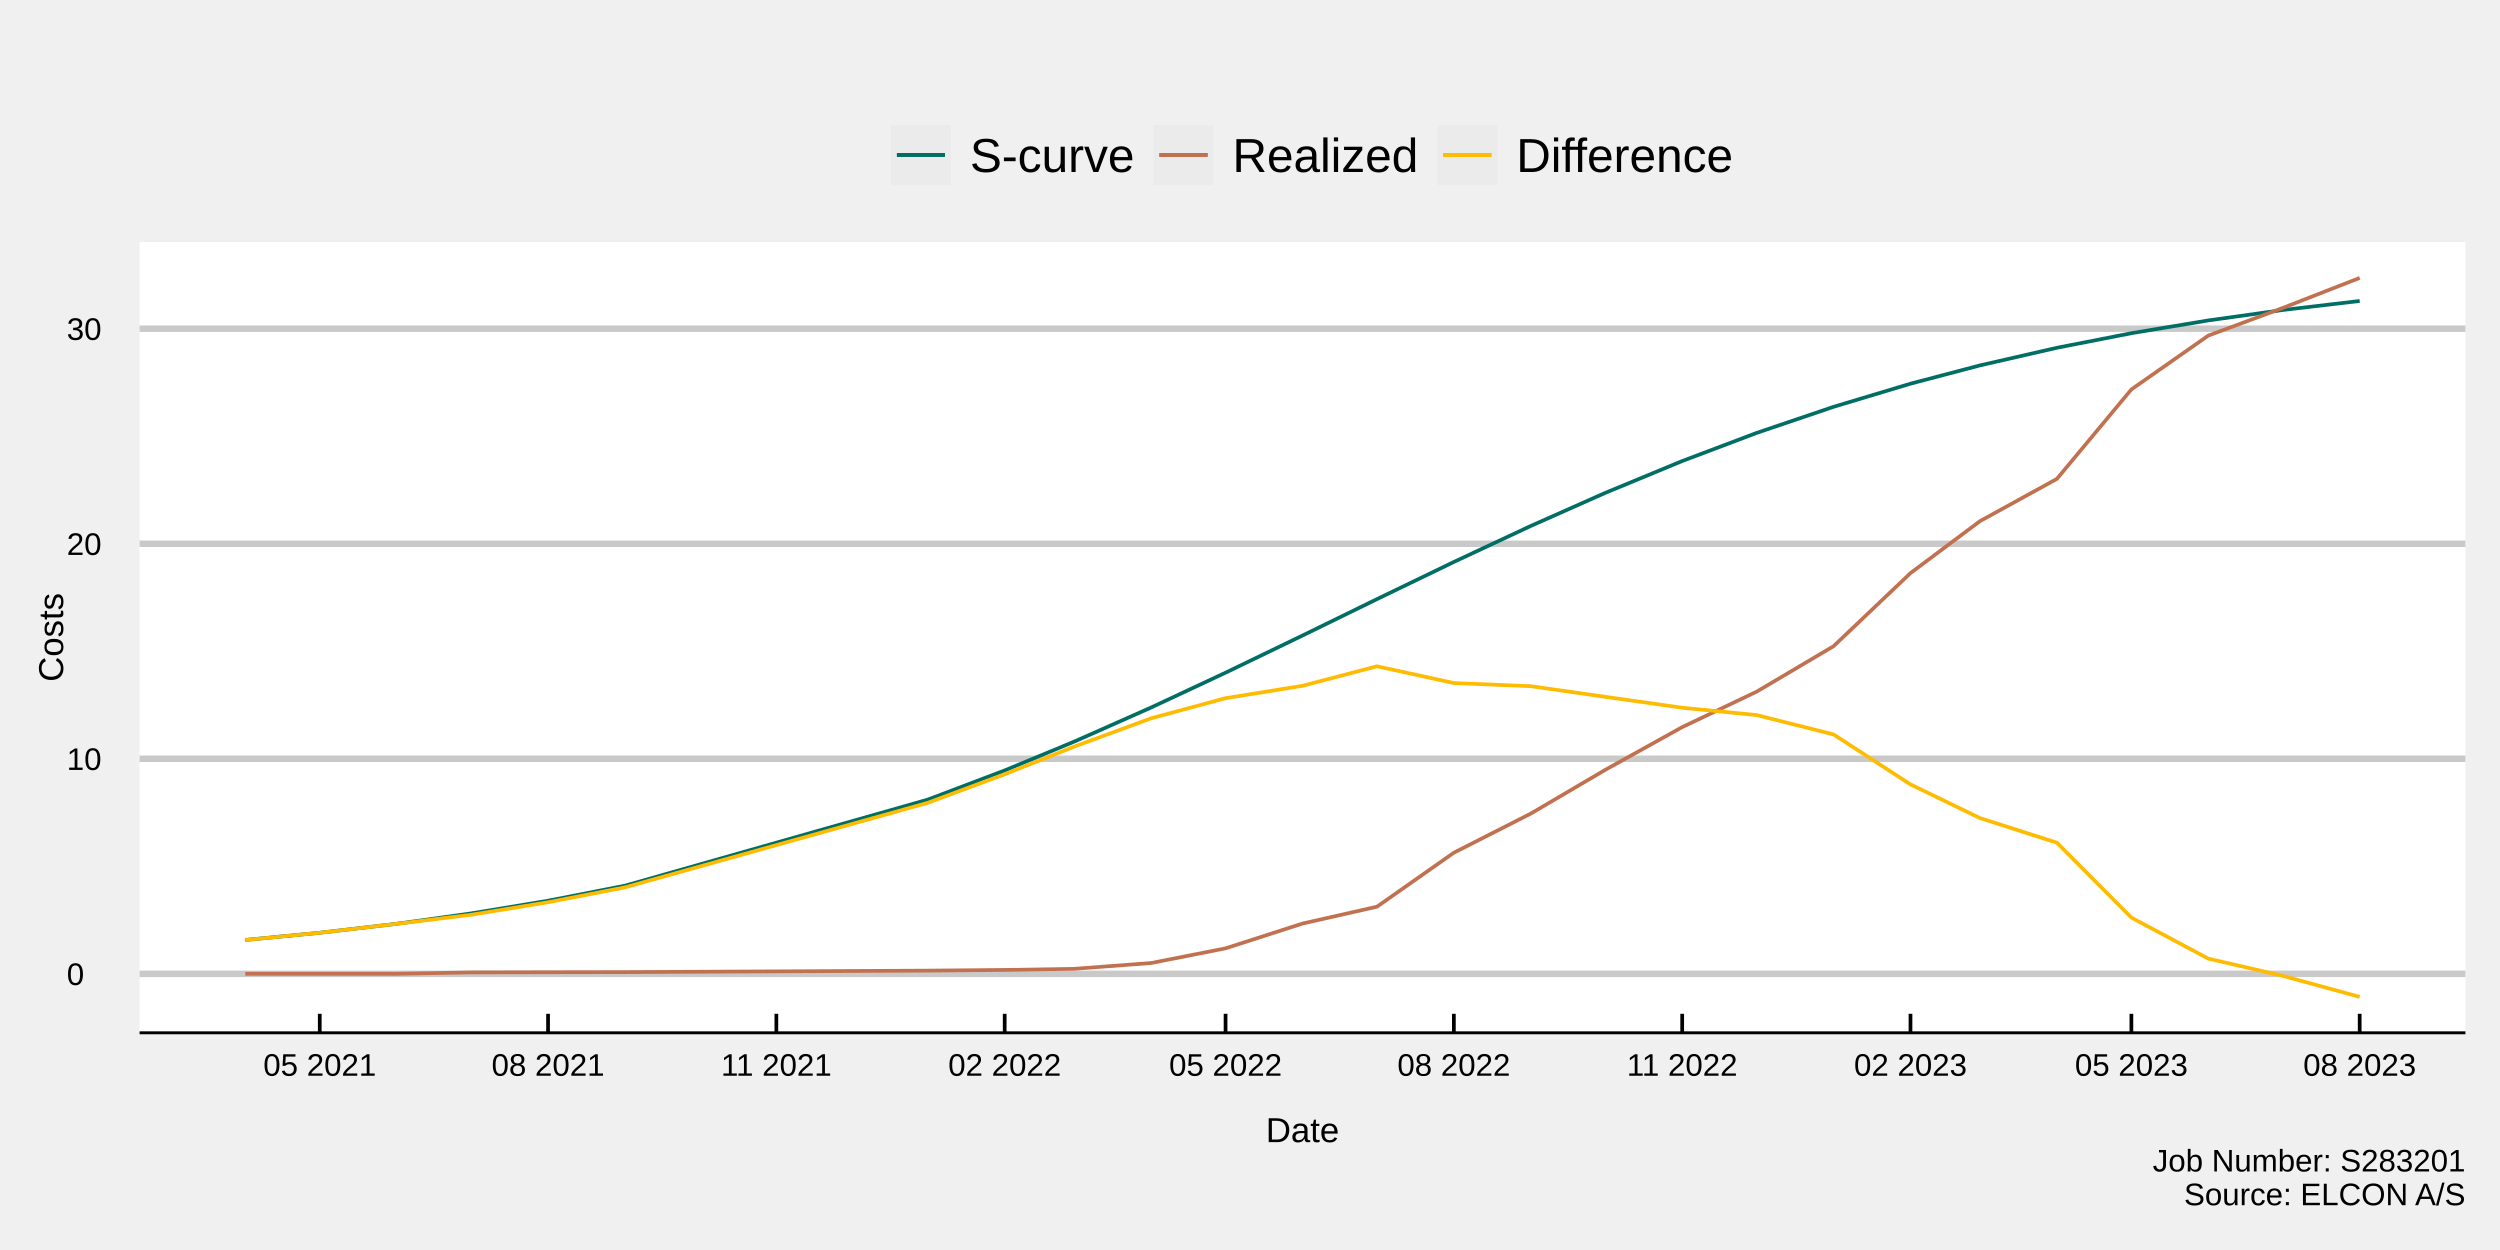
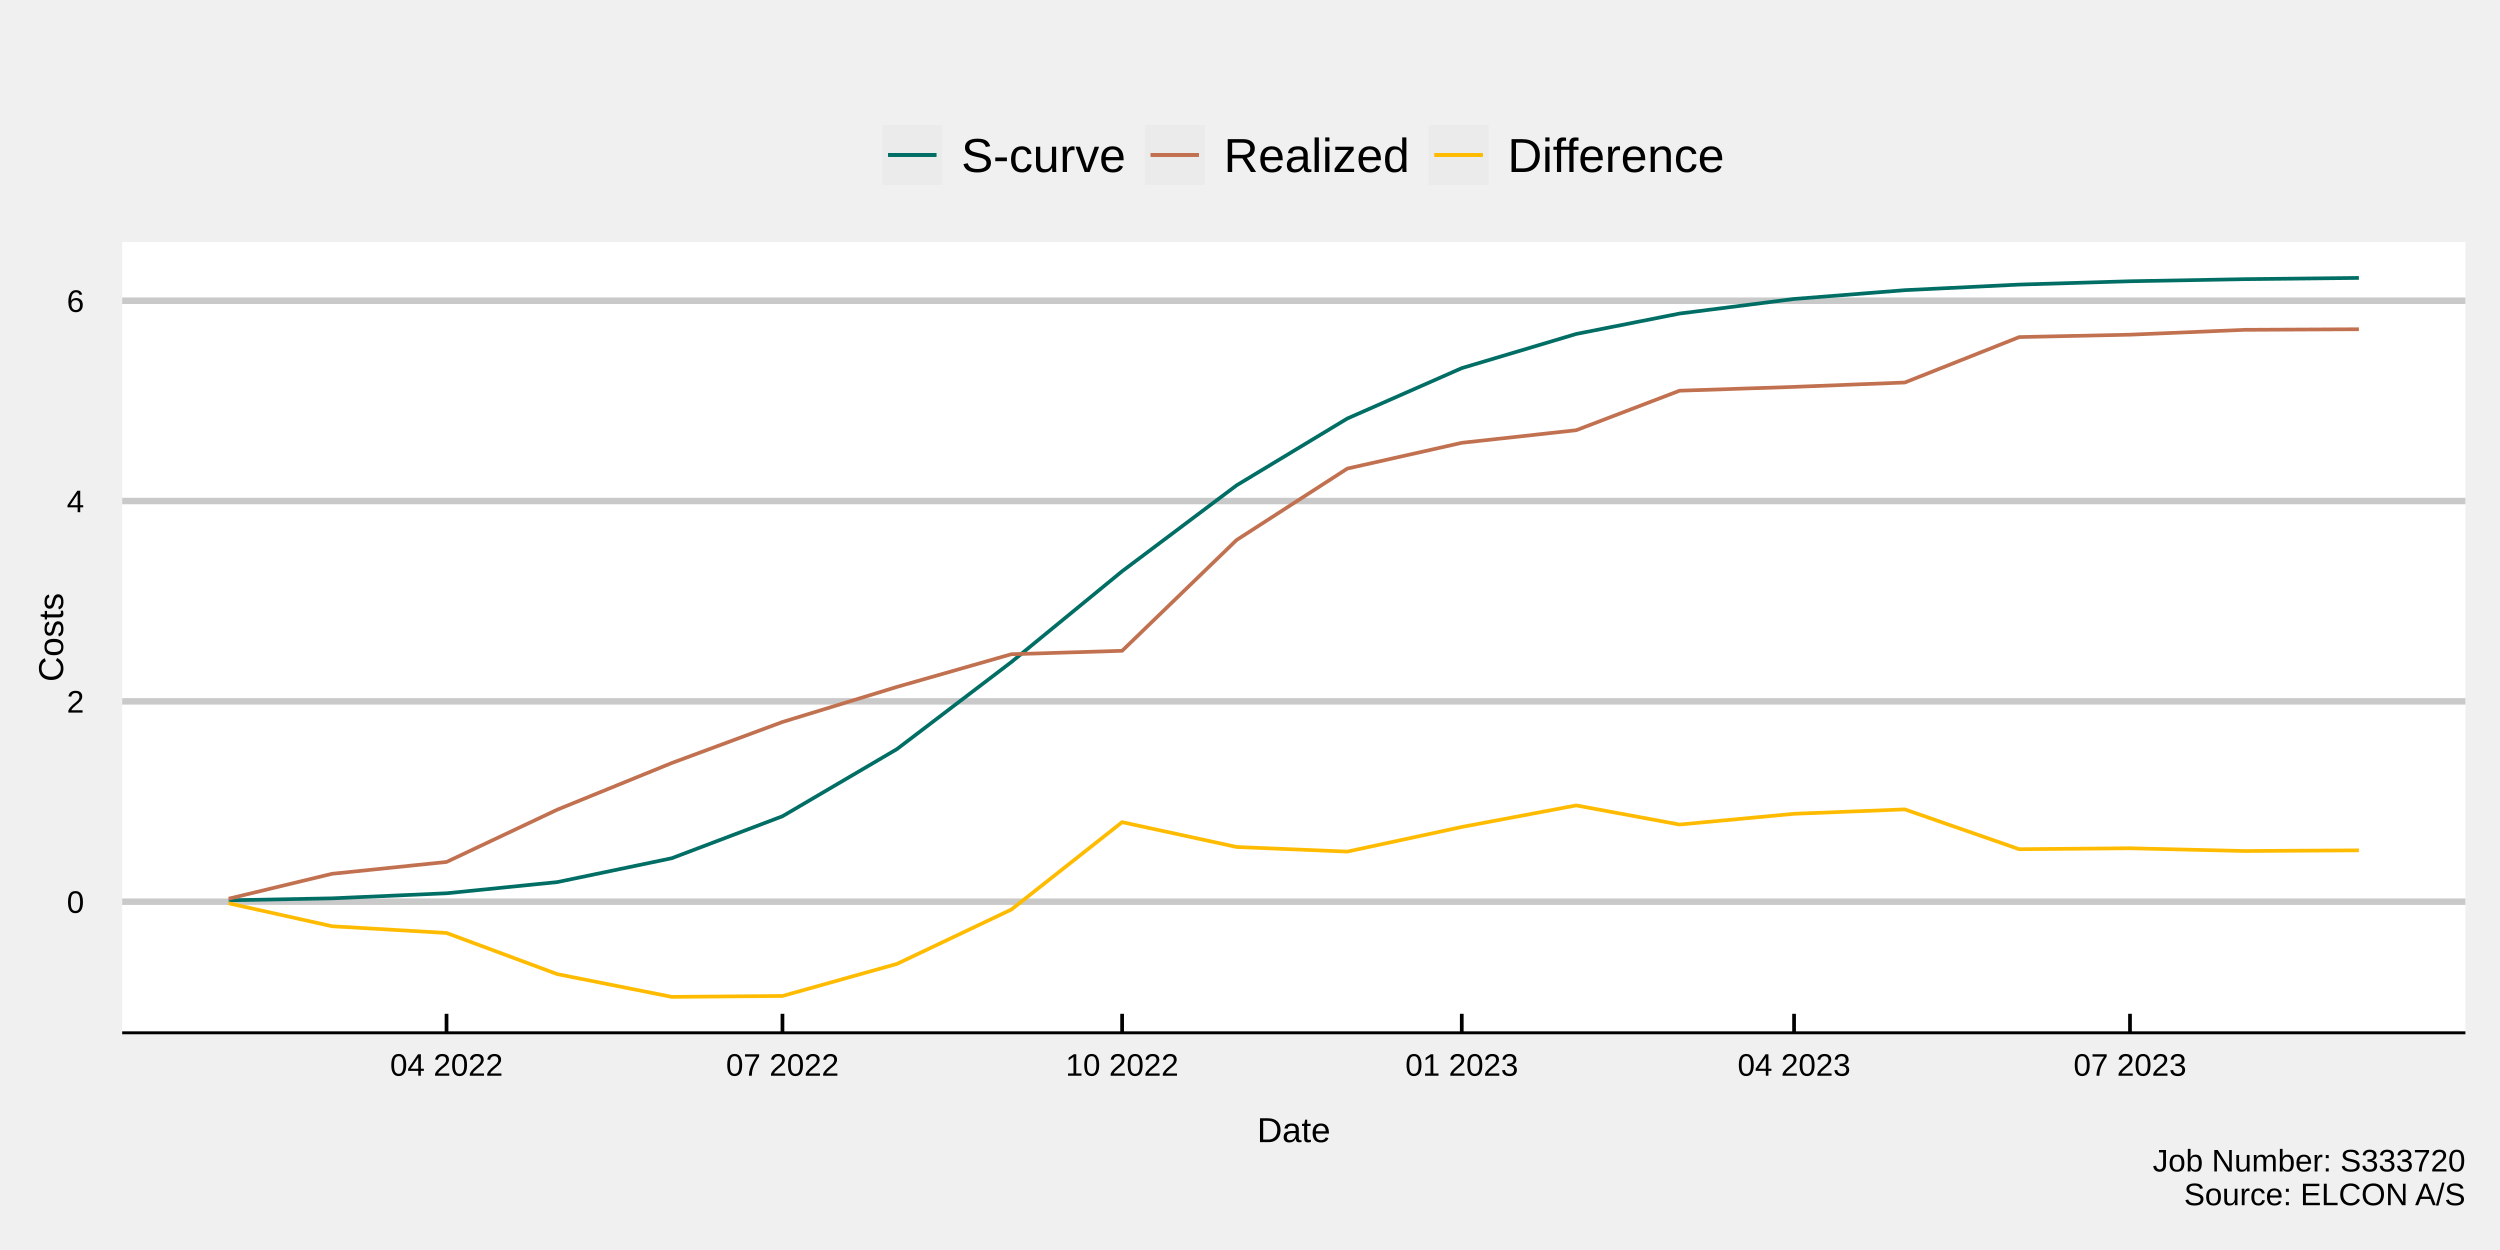
<svg xmlns="http://www.w3.org/2000/svg" class="svglite" width="720.00pt" height="360.00pt" viewBox="0 0 720.00 360.00">
  <defs>
    <style type="text/css">
    .svglite line, .svglite polyline, .svglite polygon, .svglite path, .svglite rect, .svglite circle {
      fill: none;
      stroke: #000000;
      stroke-linecap: round;
      stroke-linejoin: round;
      stroke-miterlimit: 10.00;
    }
    .svglite text {
      white-space: pre;
    }
  </style>
  </defs>
  <rect width="100%" height="100%" style="stroke: none; fill: none;" />
  <defs>
    <clipPath id="cpMC4wMHw3MjAuMDB8MC4wMHwzNjAuMDA=">
      <rect x="0.00" y="0.00" width="720.00" height="360.00" />
    </clipPath>
  </defs>
  <g clip-path="url(#cpMC4wMHw3MjAuMDB8MC4wMHwzNjAuMDA=)">
</g>
  <defs>
-     <clipPath id="cpNDAuMjB8NzEwLjA0fDY5LjY5fDI5Ny40NQ==">
-       <rect x="40.20" y="69.69" width="669.84" height="227.77" />
+     <clipPath id="cpMzUuMTl8NzEwLjA0fDY5LjY5fDI5Ny40NQ==">
+       <rect x="35.19" y="69.69" width="674.85" height="227.77" />
    </clipPath>
  </defs>
-   <g clip-path="url(#cpNDAuMjB8NzEwLjA0fDY5LjY5fDI5Ny40NQ==)">
-     <rect x="40.20" y="69.69" width="669.84" height="227.77" style="stroke-width: 1.07; stroke: none; fill: #FFFFFF;" />
-     <polyline points="40.20,280.46 710.04,280.46 " style="stroke-width: 1.87; stroke: #C9C9C9; stroke-linecap: butt;" />
-     <polyline points="40.20,218.53 710.04,218.53 " style="stroke-width: 1.87; stroke: #C9C9C9; stroke-linecap: butt;" />
-     <polyline points="40.20,156.60 710.04,156.60 " style="stroke-width: 1.87; stroke: #C9C9C9; stroke-linecap: butt;" />
-     <polyline points="40.20,94.67 710.04,94.67 " style="stroke-width: 1.87; stroke: #C9C9C9; stroke-linecap: butt;" />
-     <polyline points="70.64,270.70 92.09,268.63 114.24,266.05 135.68,263.06 157.84,259.40 180.00,255.07 267.19,230.29 289.35,221.88 309.36,213.59 331.52,203.76 352.96,193.73 375.12,183.03 396.56,172.55 418.71,161.84 440.87,151.47 462.31,141.95 484.47,132.78 505.91,124.68 528.07,117.16 550.22,110.50 570.24,105.23 592.39,100.16 613.84,95.96 635.99,92.28 657.43,89.28 679.59,86.68 " style="stroke-width: 1.07; stroke: #006E64; stroke-linecap: butt;" />
-     <polyline points="70.64,280.45 92.09,280.45 114.24,280.45 135.68,280.06 157.84,280.01 180.00,279.97 267.19,279.54 289.35,279.34 309.36,279.02 331.52,277.35 352.96,273.12 375.12,265.98 396.56,261.13 418.71,245.58 440.87,234.31 462.31,221.72 484.47,209.41 505.91,199.20 528.07,186.10 550.22,165.05 570.24,150.08 592.39,137.91 613.84,112.15 635.99,96.65 657.43,88.69 679.59,80.04 " style="stroke-width: 1.07; stroke: #C17150; stroke-linecap: butt;" />
-     <polyline points="70.64,270.72 92.09,268.64 114.24,266.06 135.68,263.46 157.84,259.85 180.00,255.56 267.19,231.21 289.35,222.99 309.36,215.03 331.52,206.87 352.96,201.07 375.12,197.51 396.56,191.89 418.71,196.72 440.87,197.62 462.31,200.69 484.47,203.83 505.91,205.94 528.07,211.52 550.22,225.91 570.24,235.61 592.39,242.70 613.84,264.27 635.99,276.09 657.43,281.04 679.59,287.10 " style="stroke-width: 1.07; stroke: #FFBB00; stroke-linecap: butt;" />
+   <g clip-path="url(#cpMzUuMTl8NzEwLjA0fDY5LjY5fDI5Ny40NQ==)">
+     <rect x="35.19" y="69.69" width="674.85" height="227.77" style="stroke-width: 1.07; stroke: none; fill: #FFFFFF;" />
+     <polyline points="35.19,259.69 710.04,259.69 " style="stroke-width: 1.87; stroke: #C9C9C9; stroke-linecap: butt;" />
+     <polyline points="35.19,201.99 710.04,201.99 " style="stroke-width: 1.87; stroke: #C9C9C9; stroke-linecap: butt;" />
+     <polyline points="35.19,144.30 710.04,144.30 " style="stroke-width: 1.87; stroke: #C9C9C9; stroke-linecap: butt;" />
+     <polyline points="35.19,86.61 710.04,86.61 " style="stroke-width: 1.87; stroke: #C9C9C9; stroke-linecap: butt;" />
+     <polyline points="65.87,259.28 95.64,258.72 128.60,257.26 160.50,254.04 193.46,247.17 225.35,235.08 258.32,215.74 291.28,190.66 323.17,164.52 356.13,139.78 388.03,120.53 420.99,106.02 453.95,96.18 483.72,90.30 516.69,86.10 548.58,83.57 581.54,81.96 613.44,81.00 646.40,80.40 679.36,80.04 " style="stroke-width: 1.07; stroke: #006E64; stroke-linecap: butt;" />
+     <polyline points="65.87,258.82 95.64,251.65 128.60,248.24 160.50,233.18 193.46,219.75 225.35,207.93 258.32,197.83 291.28,188.41 323.17,187.43 356.13,155.53 388.03,134.95 420.99,127.53 453.95,123.90 483.72,112.52 516.69,111.42 548.58,110.16 581.54,97.08 613.44,96.39 646.40,94.99 679.36,94.82 " style="stroke-width: 1.07; stroke: #C17150; stroke-linecap: butt;" />
+     <polyline points="65.87,260.15 95.64,266.76 128.60,268.70 160.50,280.55 193.46,287.10 225.35,286.84 258.32,277.60 291.28,261.94 323.17,236.78 356.13,243.93 388.03,245.26 420.99,238.17 453.95,231.96 483.72,237.47 516.69,234.37 548.58,233.10 581.54,244.57 613.44,244.30 646.40,245.09 679.36,244.90 " style="stroke-width: 1.07; stroke: #FFBB00; stroke-linecap: butt;" />
  </g>
  <g clip-path="url(#cpMC4wMHw3MjAuMDB8MC4wMHwzNjAuMDA=)">
-     <text x="19.23" y="283.68" style="font-size: 9.00px; font-family: &quot;Arial&quot;;" textLength="5.00px" lengthAdjust="spacingAndGlyphs">0</text>
-     <text x="19.23" y="221.75" style="font-size: 9.00px; font-family: &quot;Arial&quot;;" textLength="10.01px" lengthAdjust="spacingAndGlyphs">10</text>
-     <text x="19.23" y="159.82" style="font-size: 9.00px; font-family: &quot;Arial&quot;;" textLength="10.01px" lengthAdjust="spacingAndGlyphs">20</text>
-     <text x="19.23" y="97.89" style="font-size: 9.00px; font-family: &quot;Arial&quot;;" textLength="10.01px" lengthAdjust="spacingAndGlyphs">30</text>
-     <polyline points="40.20,297.45 710.04,297.45 " style="stroke-width: 0.85; stroke-linecap: butt;" />
-     <polyline points="92.09,291.97 92.09,297.45 " style="stroke-width: 1.07; stroke-linecap: butt;" />
-     <polyline points="157.84,291.97 157.84,297.45 " style="stroke-width: 1.07; stroke-linecap: butt;" />
-     <polyline points="223.59,291.97 223.59,297.45 " style="stroke-width: 1.07; stroke-linecap: butt;" />
-     <polyline points="289.35,291.97 289.35,297.45 " style="stroke-width: 1.07; stroke-linecap: butt;" />
-     <polyline points="352.96,291.97 352.96,297.45 " style="stroke-width: 1.07; stroke-linecap: butt;" />
-     <polyline points="418.71,291.97 418.71,297.45 " style="stroke-width: 1.07; stroke-linecap: butt;" />
-     <polyline points="484.47,291.97 484.47,297.45 " style="stroke-width: 1.07; stroke-linecap: butt;" />
-     <polyline points="550.22,291.97 550.22,297.45 " style="stroke-width: 1.07; stroke-linecap: butt;" />
-     <polyline points="613.84,291.97 613.84,297.45 " style="stroke-width: 1.07; stroke-linecap: butt;" />
-     <polyline points="679.59,291.97 679.59,297.45 " style="stroke-width: 1.07; stroke-linecap: butt;" />
-     <text x="92.09" y="309.82" text-anchor="middle" style="font-size: 9.00px; font-family: &quot;Arial&quot;;" textLength="32.52px" lengthAdjust="spacingAndGlyphs">05 2021</text>
-     <text x="157.84" y="309.82" text-anchor="middle" style="font-size: 9.00px; font-family: &quot;Arial&quot;;" textLength="32.52px" lengthAdjust="spacingAndGlyphs">08 2021</text>
-     <text x="223.59" y="309.82" text-anchor="middle" style="font-size: 9.00px; font-family: &quot;Arial&quot;;" textLength="31.85px" lengthAdjust="spacingAndGlyphs">11 2021</text>
-     <text x="289.35" y="309.82" text-anchor="middle" style="font-size: 9.00px; font-family: &quot;Arial&quot;;" textLength="32.52px" lengthAdjust="spacingAndGlyphs">02 2022</text>
-     <text x="352.96" y="309.82" text-anchor="middle" style="font-size: 9.00px; font-family: &quot;Arial&quot;;" textLength="32.52px" lengthAdjust="spacingAndGlyphs">05 2022</text>
-     <text x="418.71" y="309.82" text-anchor="middle" style="font-size: 9.00px; font-family: &quot;Arial&quot;;" textLength="32.52px" lengthAdjust="spacingAndGlyphs">08 2022</text>
-     <text x="484.47" y="309.82" text-anchor="middle" style="font-size: 9.00px; font-family: &quot;Arial&quot;;" textLength="31.85px" lengthAdjust="spacingAndGlyphs">11 2022</text>
-     <text x="550.22" y="309.82" text-anchor="middle" style="font-size: 9.00px; font-family: &quot;Arial&quot;;" textLength="32.52px" lengthAdjust="spacingAndGlyphs">02 2023</text>
-     <text x="613.84" y="309.82" text-anchor="middle" style="font-size: 9.00px; font-family: &quot;Arial&quot;;" textLength="32.52px" lengthAdjust="spacingAndGlyphs">05 2023</text>
-     <text x="679.59" y="309.82" text-anchor="middle" style="font-size: 9.00px; font-family: &quot;Arial&quot;;" textLength="32.52px" lengthAdjust="spacingAndGlyphs">08 2023</text>
-     <text x="375.12" y="328.94" text-anchor="middle" style="font-size: 10.00px; font-family: &quot;Arial&quot;;" textLength="21.13px" lengthAdjust="spacingAndGlyphs">Date</text>
+     <text x="19.23" y="262.91" style="font-size: 9.00px; font-family: &quot;Arial&quot;;" textLength="5.00px" lengthAdjust="spacingAndGlyphs">0</text>
+     <text x="19.23" y="205.22" style="font-size: 9.00px; font-family: &quot;Arial&quot;;" textLength="5.00px" lengthAdjust="spacingAndGlyphs">2</text>
+     <text x="19.23" y="147.52" style="font-size: 9.00px; font-family: &quot;Arial&quot;;" textLength="5.00px" lengthAdjust="spacingAndGlyphs">4</text>
+     <text x="19.23" y="89.83" style="font-size: 9.00px; font-family: &quot;Arial&quot;;" textLength="5.00px" lengthAdjust="spacingAndGlyphs">6</text>
+     <polyline points="35.19,297.45 710.04,297.45 " style="stroke-width: 0.85; stroke-linecap: butt;" />
+     <polyline points="128.60,291.97 128.60,297.45 " style="stroke-width: 1.07; stroke-linecap: butt;" />
+     <polyline points="225.35,291.97 225.35,297.45 " style="stroke-width: 1.07; stroke-linecap: butt;" />
+     <polyline points="323.17,291.97 323.17,297.45 " style="stroke-width: 1.07; stroke-linecap: butt;" />
+     <polyline points="420.99,291.97 420.99,297.45 " style="stroke-width: 1.07; stroke-linecap: butt;" />
+     <polyline points="516.69,291.97 516.69,297.45 " style="stroke-width: 1.07; stroke-linecap: butt;" />
+     <polyline points="613.44,291.97 613.44,297.45 " style="stroke-width: 1.07; stroke-linecap: butt;" />
+     <text x="128.60" y="309.82" text-anchor="middle" style="font-size: 9.00px; font-family: &quot;Arial&quot;;" textLength="32.52px" lengthAdjust="spacingAndGlyphs">04 2022</text>
+     <text x="225.35" y="309.82" text-anchor="middle" style="font-size: 9.00px; font-family: &quot;Arial&quot;;" textLength="32.52px" lengthAdjust="spacingAndGlyphs">07 2022</text>
+     <text x="323.17" y="309.82" text-anchor="middle" style="font-size: 9.00px; font-family: &quot;Arial&quot;;" textLength="32.52px" lengthAdjust="spacingAndGlyphs">10 2022</text>
+     <text x="420.99" y="309.82" text-anchor="middle" style="font-size: 9.00px; font-family: &quot;Arial&quot;;" textLength="32.52px" lengthAdjust="spacingAndGlyphs">01 2023</text>
+     <text x="516.69" y="309.82" text-anchor="middle" style="font-size: 9.00px; font-family: &quot;Arial&quot;;" textLength="32.52px" lengthAdjust="spacingAndGlyphs">04 2023</text>
+     <text x="613.44" y="309.82" text-anchor="middle" style="font-size: 9.00px; font-family: &quot;Arial&quot;;" textLength="32.52px" lengthAdjust="spacingAndGlyphs">07 2023</text>
+     <text x="372.61" y="328.94" text-anchor="middle" style="font-size: 10.00px; font-family: &quot;Arial&quot;;" textLength="21.13px" lengthAdjust="spacingAndGlyphs">Date</text>
    <text transform="translate(18.18,183.57) rotate(-90)" text-anchor="middle" style="font-size: 10.00px; font-family: &quot;Arial&quot;;" textLength="25.57px" lengthAdjust="spacingAndGlyphs">Costs</text>
-     <rect x="256.59" y="35.97" width="17.28" height="17.28" style="stroke-width: 1.07; stroke: none; fill: #EBEBEB;" />
-     <line x1="258.32" y1="44.61" x2="272.14" y2="44.61" style="stroke-width: 1.07; stroke: #006E64; stroke-linecap: butt;" />
-     <line x1="258.32" y1="44.61" x2="272.14" y2="44.61" style="stroke-width: 1.07; stroke: #006E64; stroke-linecap: butt;" />
-     <line x1="258.32" y1="44.61" x2="272.14" y2="44.61" style="stroke-width: 1.07; stroke: #006E64; stroke-linecap: butt;" />
-     <rect x="332.20" y="35.97" width="17.28" height="17.28" style="stroke-width: 1.07; stroke: none; fill: #EBEBEB;" />
-     <line x1="333.93" y1="44.61" x2="347.76" y2="44.61" style="stroke-width: 1.07; stroke: #C17150; stroke-linecap: butt;" />
-     <line x1="333.93" y1="44.61" x2="347.76" y2="44.61" style="stroke-width: 1.07; stroke: #C17150; stroke-linecap: butt;" />
-     <line x1="333.93" y1="44.61" x2="347.76" y2="44.61" style="stroke-width: 1.07; stroke: #C17150; stroke-linecap: butt;" />
-     <rect x="413.94" y="35.97" width="17.28" height="17.28" style="stroke-width: 1.07; stroke: none; fill: #EBEBEB;" />
-     <line x1="415.67" y1="44.61" x2="429.49" y2="44.61" style="stroke-width: 1.07; stroke: #FFBB00; stroke-linecap: butt;" />
-     <line x1="415.67" y1="44.61" x2="429.49" y2="44.61" style="stroke-width: 1.07; stroke: #FFBB00; stroke-linecap: butt;" />
-     <line x1="415.67" y1="44.61" x2="429.49" y2="44.61" style="stroke-width: 1.07; stroke: #FFBB00; stroke-linecap: butt;" />
-     <text x="279.35" y="49.53" style="font-size: 13.75px; font-family: &quot;Arial&quot;;" textLength="47.38px" lengthAdjust="spacingAndGlyphs">S-curve</text>
-     <text x="354.96" y="49.53" style="font-size: 13.75px; font-family: &quot;Arial&quot;;" textLength="53.50px" lengthAdjust="spacingAndGlyphs">Realized</text>
-     <text x="436.70" y="49.53" style="font-size: 13.75px; font-family: &quot;Arial&quot;;" textLength="62.42px" lengthAdjust="spacingAndGlyphs">Difference</text>
-     <text x="710.04" y="337.38" text-anchor="end" style="font-size: 9.00px; font-family: &quot;Arial&quot;;" textLength="90.04px" lengthAdjust="spacingAndGlyphs">Job Number: S283201</text>
+     <rect x="254.09" y="35.97" width="17.28" height="17.28" style="stroke-width: 1.07; stroke: none; fill: #EBEBEB;" />
+     <line x1="255.82" y1="44.61" x2="269.64" y2="44.61" style="stroke-width: 1.07; stroke: #006E64; stroke-linecap: butt;" />
+     <line x1="255.82" y1="44.61" x2="269.64" y2="44.61" style="stroke-width: 1.07; stroke: #006E64; stroke-linecap: butt;" />
+     <line x1="255.82" y1="44.61" x2="269.64" y2="44.61" style="stroke-width: 1.07; stroke: #006E64; stroke-linecap: butt;" />
+     <rect x="329.70" y="35.97" width="17.28" height="17.28" style="stroke-width: 1.07; stroke: none; fill: #EBEBEB;" />
+     <line x1="331.43" y1="44.61" x2="345.25" y2="44.61" style="stroke-width: 1.07; stroke: #C17150; stroke-linecap: butt;" />
+     <line x1="331.43" y1="44.61" x2="345.25" y2="44.61" style="stroke-width: 1.07; stroke: #C17150; stroke-linecap: butt;" />
+     <line x1="331.43" y1="44.61" x2="345.25" y2="44.61" style="stroke-width: 1.07; stroke: #C17150; stroke-linecap: butt;" />
+     <rect x="411.44" y="35.97" width="17.28" height="17.28" style="stroke-width: 1.07; stroke: none; fill: #EBEBEB;" />
+     <line x1="413.17" y1="44.61" x2="426.99" y2="44.61" style="stroke-width: 1.07; stroke: #FFBB00; stroke-linecap: butt;" />
+     <line x1="413.17" y1="44.61" x2="426.99" y2="44.61" style="stroke-width: 1.07; stroke: #FFBB00; stroke-linecap: butt;" />
+     <line x1="413.17" y1="44.61" x2="426.99" y2="44.61" style="stroke-width: 1.07; stroke: #FFBB00; stroke-linecap: butt;" />
+     <text x="276.85" y="49.53" style="font-size: 13.75px; font-family: &quot;Arial&quot;;" textLength="47.38px" lengthAdjust="spacingAndGlyphs">S-curve</text>
+     <text x="352.46" y="49.53" style="font-size: 13.75px; font-family: &quot;Arial&quot;;" textLength="53.50px" lengthAdjust="spacingAndGlyphs">Realized</text>
+     <text x="434.20" y="49.53" style="font-size: 13.75px; font-family: &quot;Arial&quot;;" textLength="62.42px" lengthAdjust="spacingAndGlyphs">Difference</text>
+     <text x="710.04" y="337.38" text-anchor="end" style="font-size: 9.00px; font-family: &quot;Arial&quot;;" textLength="90.04px" lengthAdjust="spacingAndGlyphs">Job Number: S333720</text>
    <text x="710.04" y="347.10" text-anchor="end" style="font-size: 9.00px; font-family: &quot;Arial&quot;;" textLength="83.53px" lengthAdjust="spacingAndGlyphs"> Source: ELCON A/S</text>
  </g>
</svg>
